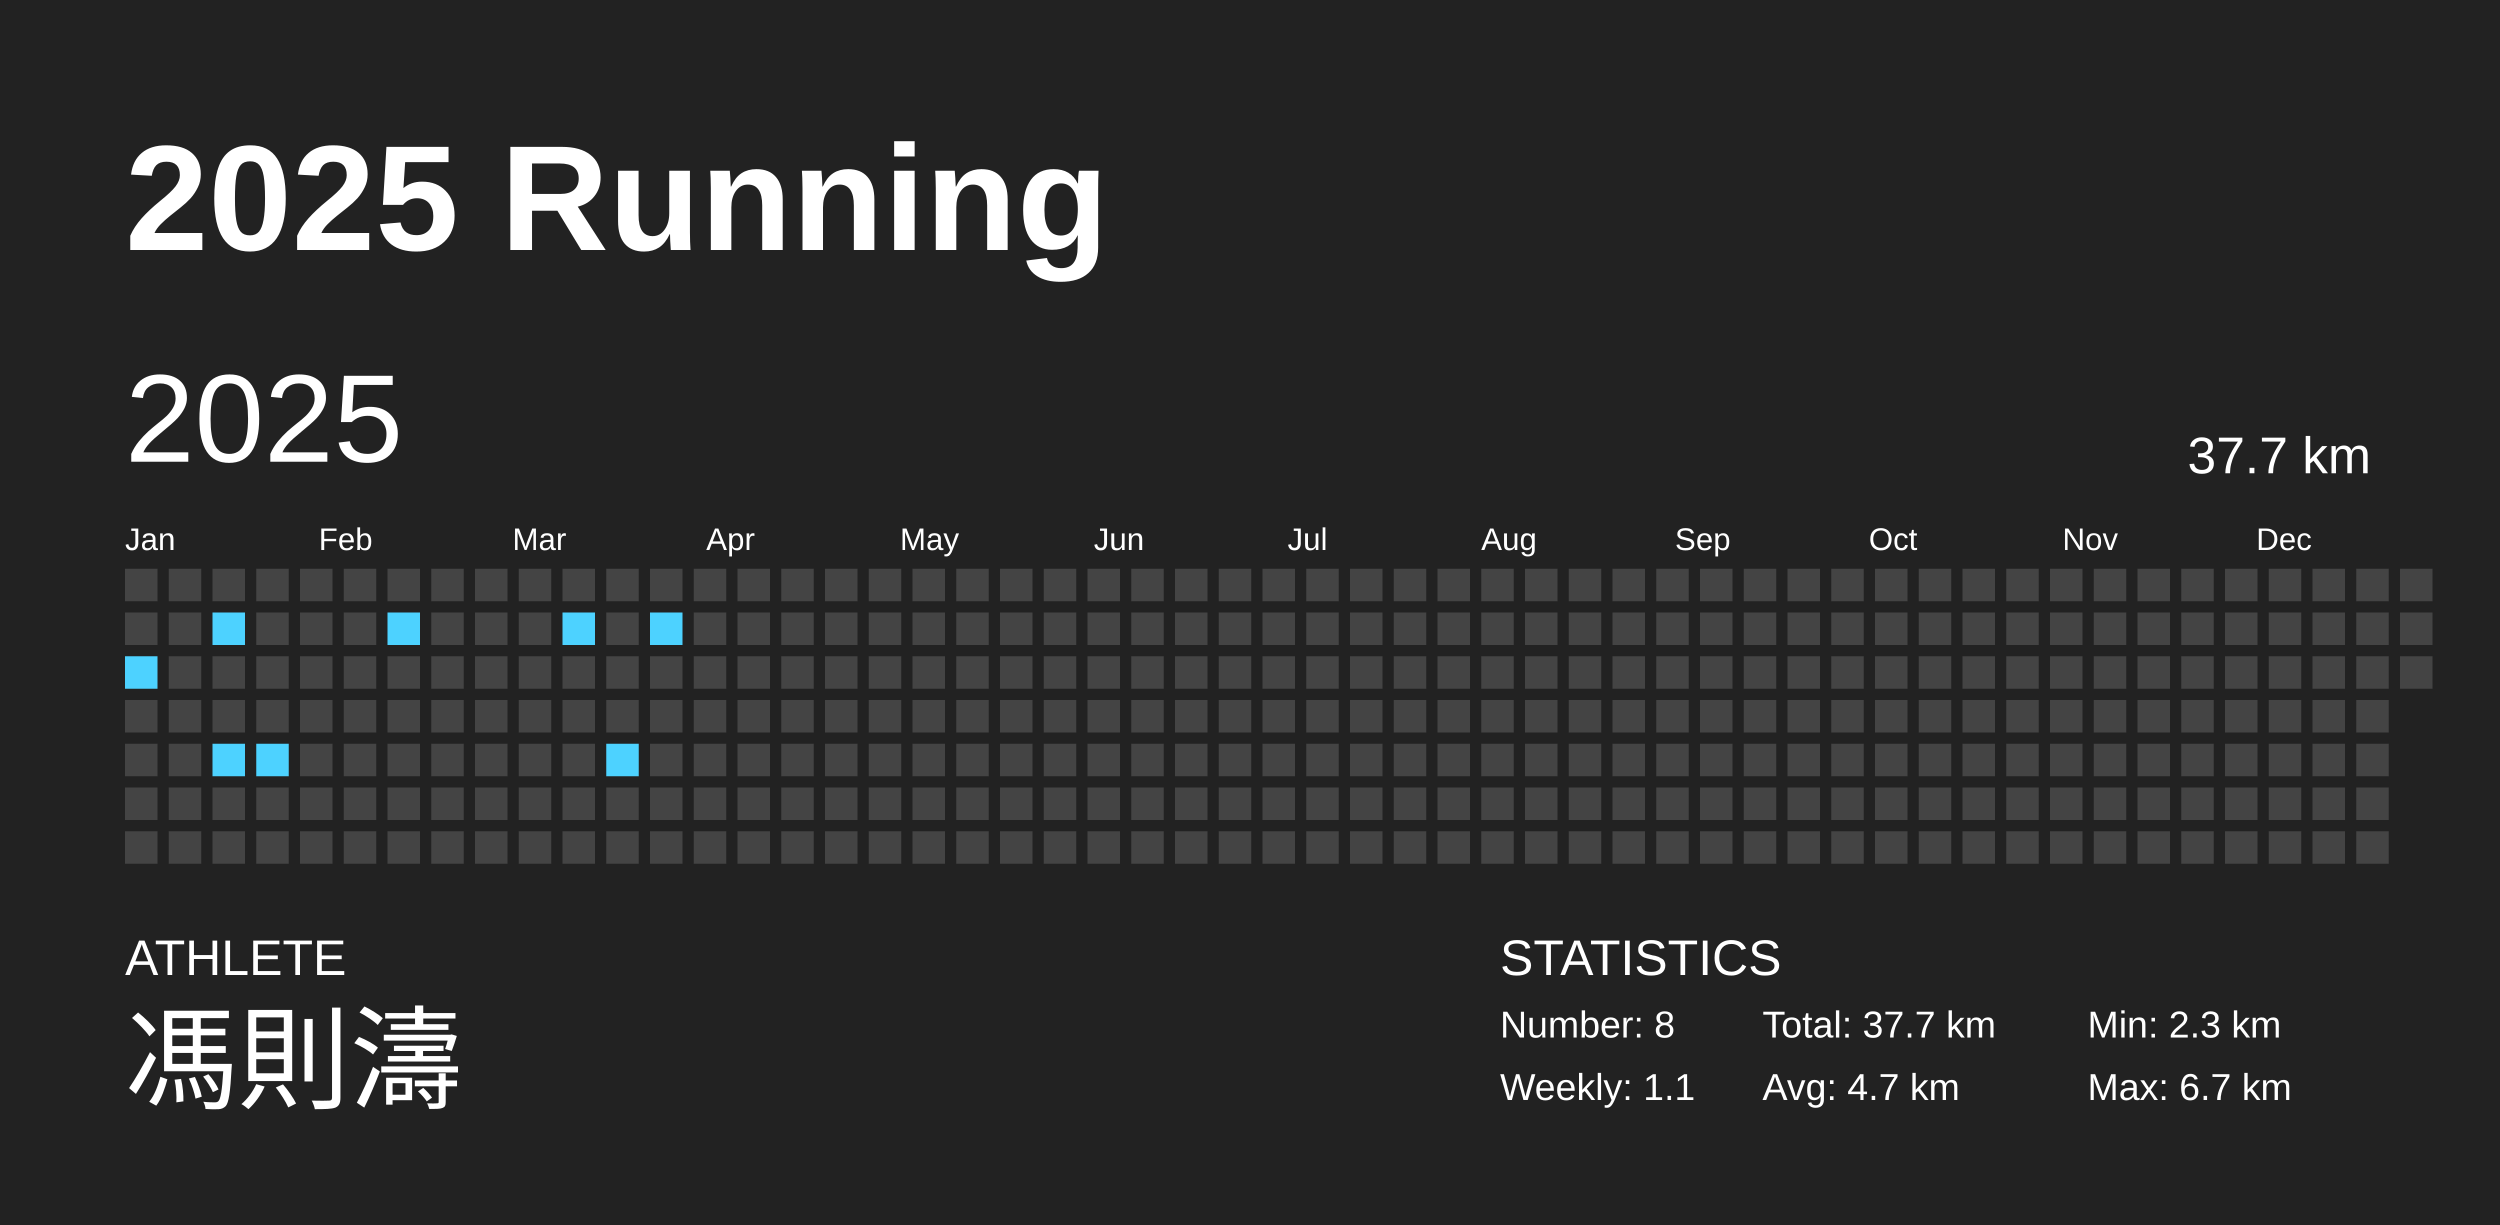
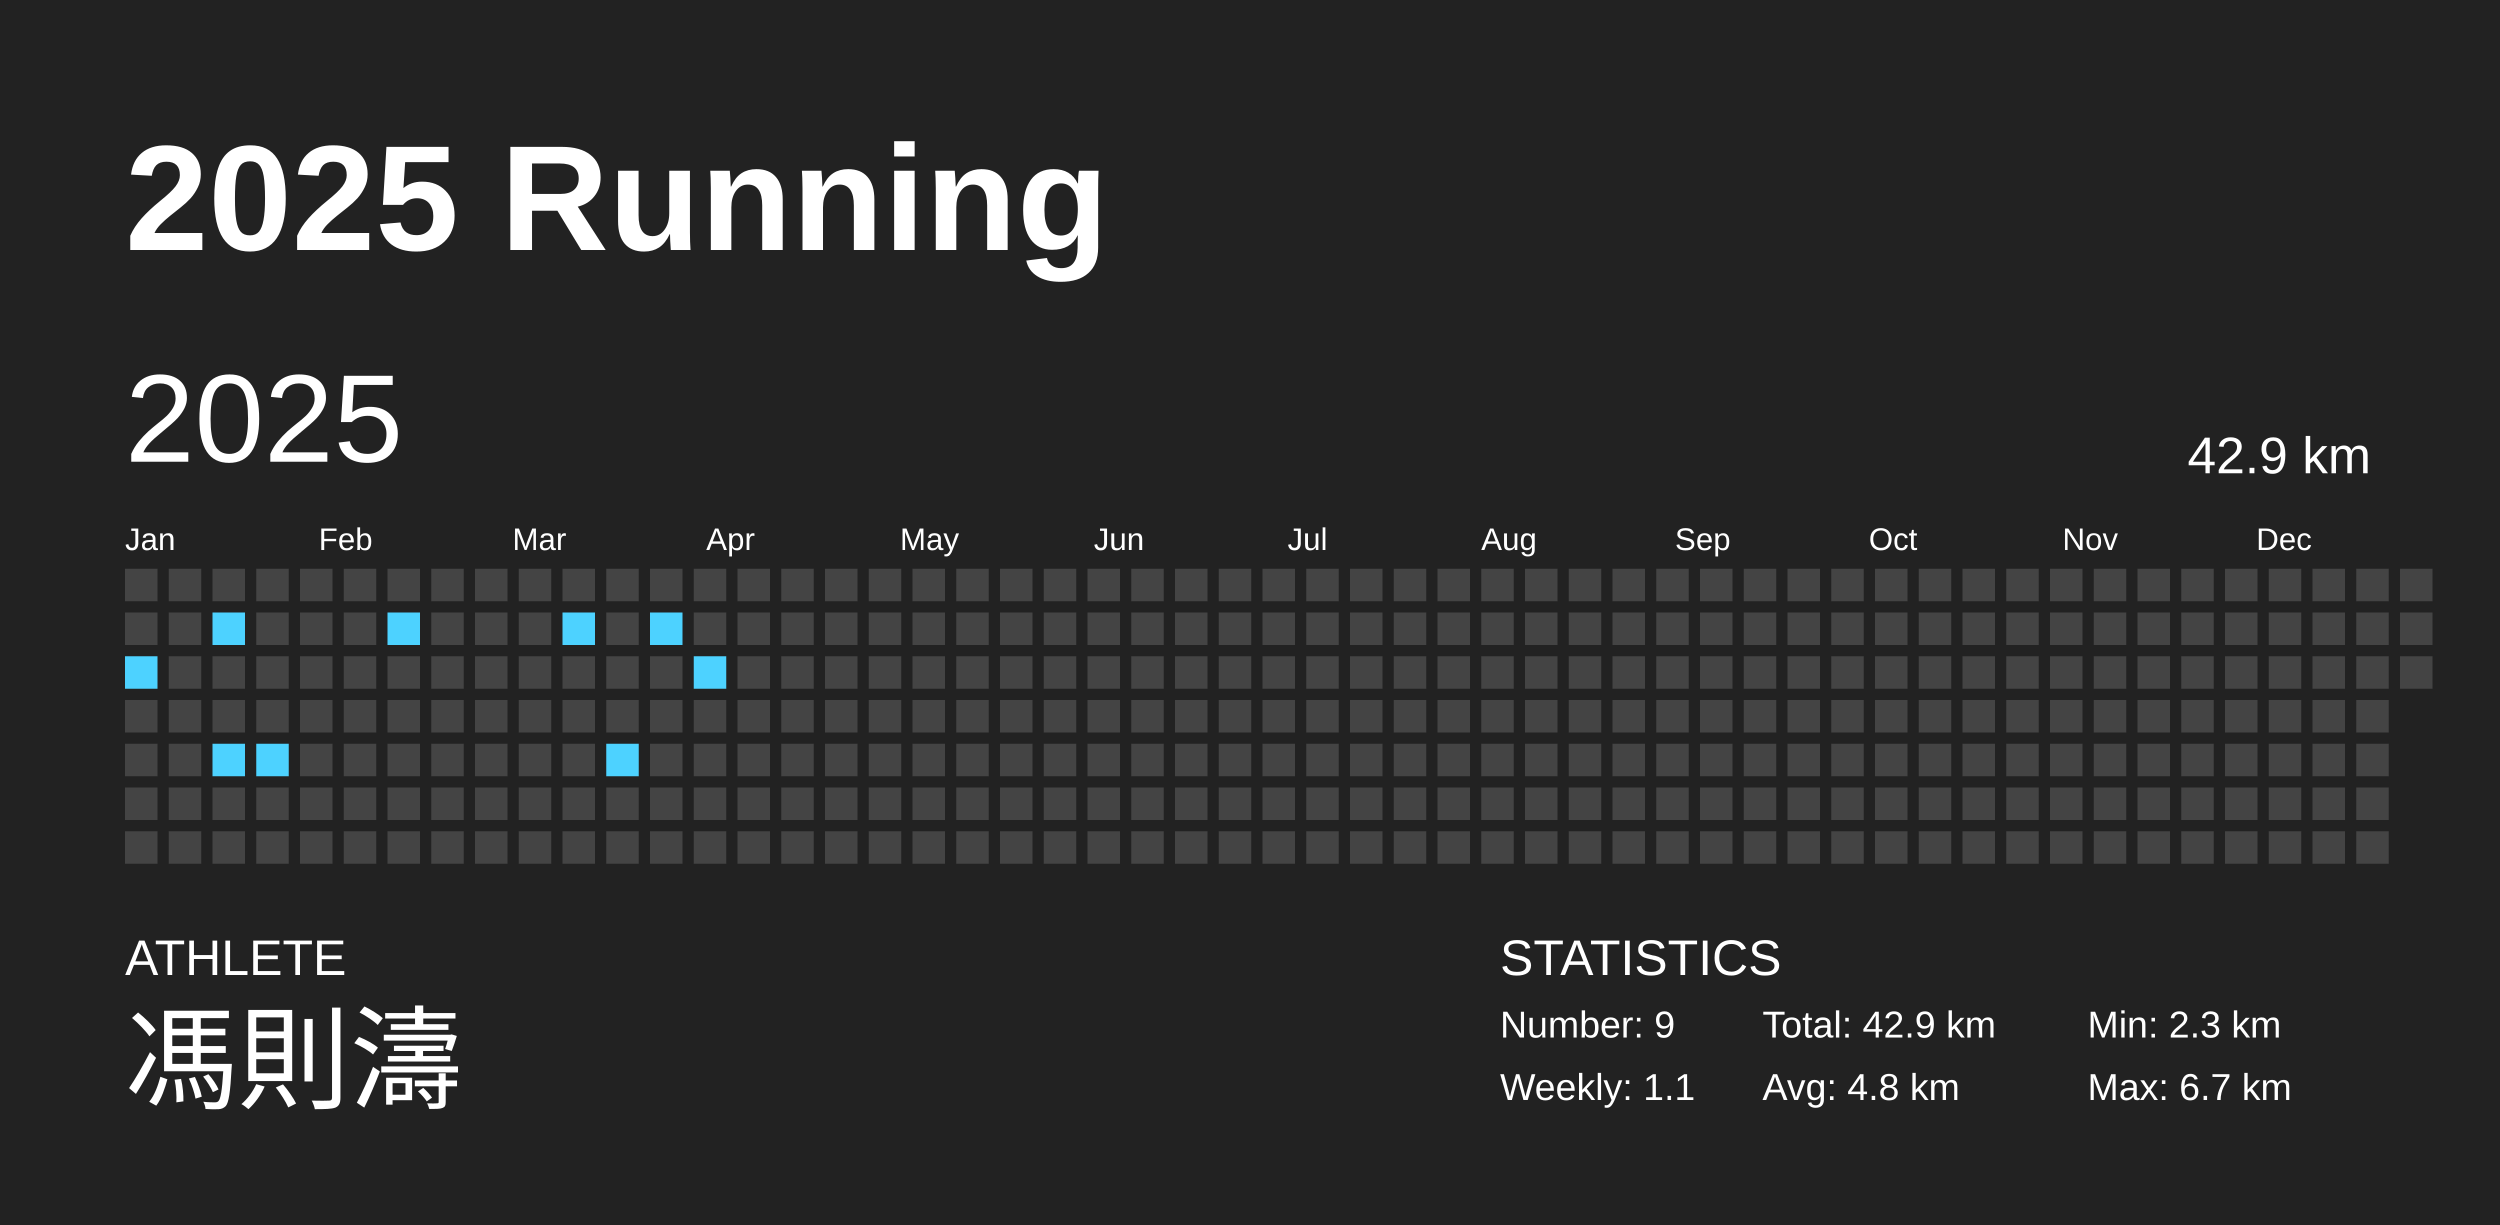
<svg xmlns="http://www.w3.org/2000/svg" baseProfile="full" height="98mm" version="1.1" viewBox="0,0,200,98" width="200mm">
  <defs />
  <rect fill="#222222" height="98" width="200" x="0" y="0" />
  <text fill="#FFFFFF" style="font-size:12px; font-family:Arial; font-weight:bold;" x="10" y="20">2025 Running</text>
  <text fill="#FFFFFF" style="font-size:4px; font-family:Arial" x="10" y="78">ATHLETE</text>
  <text fill="#FFFFFF" style="font-size:9px; font-family:Arial" x="10" y="88">馮則濤</text>
  <text fill="#FFFFFF" style="font-size:4px; font-family:Arial" x="120" y="78">STATISTICS</text>
-   <text fill="#FFFFFF" style="font-size:3px; font-family:Arial" x="120" y="83">Number: 8</text>
+   <text fill="#FFFFFF" style="font-size:3px; font-family:Arial" x="120" y="83">Number: 9</text>
  <text fill="#FFFFFF" style="font-size:3px; font-family:Arial" x="120" y="88">Weekly: 1.1</text>
-   <text fill="#FFFFFF" style="font-size:3px; font-family:Arial" x="141" y="83">Total: 37.7 km</text>
-   <text fill="#FFFFFF" style="font-size:3px; font-family:Arial" x="141" y="88">Avg: 4.7 km</text>
+   <text fill="#FFFFFF" style="font-size:3px; font-family:Arial" x="141" y="83">Total: 42.9 km</text>
+   <text fill="#FFFFFF" style="font-size:3px; font-family:Arial" x="141" y="88">Avg: 4.8 km</text>
  <text fill="#FFFFFF" style="font-size:3px; font-family:Arial" x="167" y="83">Min: 2.3 km</text>
  <text fill="#FFFFFF" style="font-size:3px; font-family:Arial" x="167" y="88">Max: 6.7 km</text>
  <text dominant-baseline="hanging" fill="#FFFFFF" style="font-size:10.0px; font-family:Arial;" x="10" y="30">2025</text>
-   <text dominant-baseline="hanging" fill="#FFFFFF" style="font-size:4.125px; font-family:Arial;" x="175" y="35">37.7 km</text>
+   <text dominant-baseline="hanging" fill="#FFFFFF" style="font-size:4.125px; font-family:Arial;" x="175" y="35">42.9 km</text>
  <text fill="#FFFFFF" style="font-size:2.5px; font-family:Arial" x="10.0" y="44">Jan</text>
  <text fill="#FFFFFF" style="font-size:2.5px; font-family:Arial" x="25.5" y="44">Feb</text>
  <text fill="#FFFFFF" style="font-size:2.5px; font-family:Arial" x="41.0" y="44">Mar</text>
  <text fill="#FFFFFF" style="font-size:2.5px; font-family:Arial" x="56.5" y="44">Apr</text>
  <text fill="#FFFFFF" style="font-size:2.5px; font-family:Arial" x="72.0" y="44">May</text>
  <text fill="#FFFFFF" style="font-size:2.5px; font-family:Arial" x="87.5" y="44">Jun</text>
  <text fill="#FFFFFF" style="font-size:2.5px; font-family:Arial" x="103.0" y="44">Jul</text>
  <text fill="#FFFFFF" style="font-size:2.5px; font-family:Arial" x="118.5" y="44">Aug</text>
  <text fill="#FFFFFF" style="font-size:2.5px; font-family:Arial" x="134.0" y="44">Sep</text>
  <text fill="#FFFFFF" style="font-size:2.5px; font-family:Arial" x="149.5" y="44">Oct</text>
  <text fill="#FFFFFF" style="font-size:2.5px; font-family:Arial" x="165.0" y="44">Nov</text>
  <text fill="#FFFFFF" style="font-size:2.5px; font-family:Arial" x="180.5" y="44">Dec</text>
  <rect fill="#444444" height="2.6" width="2.6" x="10.0" y="45.5" />
  <rect fill="#444444" height="2.6" width="2.6" x="10.0" y="49.0" />
  <rect fill="#4dd2ff" height="2.6" width="2.6" x="10.0" y="52.5" />
  <rect fill="#444444" height="2.6" width="2.6" x="10.0" y="56.0" />
  <rect fill="#444444" height="2.6" width="2.6" x="10.0" y="59.5" />
  <rect fill="#444444" height="2.6" width="2.6" x="10.0" y="63.0" />
  <rect fill="#444444" height="2.6" width="2.6" x="10.0" y="66.5" />
  <rect fill="#444444" height="2.6" width="2.6" x="13.5" y="45.5" />
  <rect fill="#444444" height="2.6" width="2.6" x="13.5" y="49.0" />
  <rect fill="#444444" height="2.6" width="2.6" x="13.5" y="52.5" />
  <rect fill="#444444" height="2.6" width="2.6" x="13.5" y="56.0" />
  <rect fill="#444444" height="2.6" width="2.6" x="13.5" y="59.5" />
  <rect fill="#444444" height="2.6" width="2.6" x="13.5" y="63.0" />
  <rect fill="#444444" height="2.6" width="2.6" x="13.5" y="66.5" />
  <rect fill="#444444" height="2.6" width="2.6" x="17.0" y="45.5" />
  <rect fill="#4dd2ff" height="2.6" width="2.6" x="17.0" y="49.0" />
  <rect fill="#444444" height="2.6" width="2.6" x="17.0" y="52.5" />
  <rect fill="#444444" height="2.6" width="2.6" x="17.0" y="56.0" />
  <rect fill="#4dd2ff" height="2.6" width="2.6" x="17.0" y="59.5" />
  <rect fill="#444444" height="2.6" width="2.6" x="17.0" y="63.0" />
  <rect fill="#444444" height="2.6" width="2.6" x="17.0" y="66.5" />
  <rect fill="#444444" height="2.6" width="2.6" x="20.5" y="45.5" />
  <rect fill="#444444" height="2.6" width="2.6" x="20.5" y="49.0" />
  <rect fill="#444444" height="2.6" width="2.6" x="20.5" y="52.5" />
  <rect fill="#444444" height="2.6" width="2.6" x="20.5" y="56.0" />
  <rect fill="#4dd2ff" height="2.6" width="2.6" x="20.5" y="59.5" />
  <rect fill="#444444" height="2.6" width="2.6" x="20.5" y="63.0" />
  <rect fill="#444444" height="2.6" width="2.6" x="20.5" y="66.5" />
  <rect fill="#444444" height="2.6" width="2.6" x="24.0" y="45.5" />
  <rect fill="#444444" height="2.6" width="2.6" x="24.0" y="49.0" />
  <rect fill="#444444" height="2.6" width="2.6" x="24.0" y="52.5" />
  <rect fill="#444444" height="2.6" width="2.6" x="24.0" y="56.0" />
  <rect fill="#444444" height="2.6" width="2.6" x="24.0" y="59.5" />
  <rect fill="#444444" height="2.6" width="2.6" x="24.0" y="63.0" />
  <rect fill="#444444" height="2.6" width="2.6" x="24.0" y="66.5" />
  <rect fill="#444444" height="2.6" width="2.6" x="27.5" y="45.5" />
  <rect fill="#444444" height="2.6" width="2.6" x="27.5" y="49.0" />
  <rect fill="#444444" height="2.6" width="2.6" x="27.5" y="52.5" />
  <rect fill="#444444" height="2.6" width="2.6" x="27.5" y="56.0" />
  <rect fill="#444444" height="2.6" width="2.6" x="27.5" y="59.5" />
  <rect fill="#444444" height="2.6" width="2.6" x="27.5" y="63.0" />
  <rect fill="#444444" height="2.6" width="2.6" x="27.5" y="66.5" />
  <rect fill="#444444" height="2.6" width="2.6" x="31.0" y="45.5" />
  <rect fill="#4dd2ff" height="2.6" width="2.6" x="31.0" y="49.0" />
  <rect fill="#444444" height="2.6" width="2.6" x="31.0" y="52.5" />
  <rect fill="#444444" height="2.6" width="2.6" x="31.0" y="56.0" />
  <rect fill="#444444" height="2.6" width="2.6" x="31.0" y="59.5" />
  <rect fill="#444444" height="2.6" width="2.6" x="31.0" y="63.0" />
  <rect fill="#444444" height="2.6" width="2.6" x="31.0" y="66.5" />
  <rect fill="#444444" height="2.6" width="2.6" x="34.5" y="45.5" />
  <rect fill="#444444" height="2.6" width="2.6" x="34.5" y="49.0" />
  <rect fill="#444444" height="2.6" width="2.6" x="34.5" y="52.5" />
  <rect fill="#444444" height="2.6" width="2.6" x="34.5" y="56.0" />
  <rect fill="#444444" height="2.6" width="2.6" x="34.5" y="59.5" />
  <rect fill="#444444" height="2.6" width="2.6" x="34.5" y="63.0" />
  <rect fill="#444444" height="2.6" width="2.6" x="34.5" y="66.5" />
  <rect fill="#444444" height="2.6" width="2.6" x="38.0" y="45.5" />
  <rect fill="#444444" height="2.6" width="2.6" x="38.0" y="49.0" />
  <rect fill="#444444" height="2.6" width="2.6" x="38.0" y="52.5" />
  <rect fill="#444444" height="2.6" width="2.6" x="38.0" y="56.0" />
  <rect fill="#444444" height="2.6" width="2.6" x="38.0" y="59.5" />
  <rect fill="#444444" height="2.6" width="2.6" x="38.0" y="63.0" />
  <rect fill="#444444" height="2.6" width="2.6" x="38.0" y="66.5" />
  <rect fill="#444444" height="2.6" width="2.6" x="41.5" y="45.5" />
  <rect fill="#444444" height="2.6" width="2.6" x="41.5" y="49.0" />
  <rect fill="#444444" height="2.6" width="2.6" x="41.5" y="52.5" />
  <rect fill="#444444" height="2.6" width="2.6" x="41.5" y="56.0" />
  <rect fill="#444444" height="2.6" width="2.6" x="41.5" y="59.5" />
  <rect fill="#444444" height="2.6" width="2.6" x="41.5" y="63.0" />
  <rect fill="#444444" height="2.6" width="2.6" x="41.5" y="66.5" />
  <rect fill="#444444" height="2.6" width="2.6" x="45.0" y="45.5" />
  <rect fill="#4dd2ff" height="2.6" width="2.6" x="45.0" y="49.0" />
  <rect fill="#444444" height="2.6" width="2.6" x="45.0" y="52.5" />
  <rect fill="#444444" height="2.6" width="2.6" x="45.0" y="56.0" />
  <rect fill="#444444" height="2.6" width="2.6" x="45.0" y="59.5" />
  <rect fill="#444444" height="2.6" width="2.6" x="45.0" y="63.0" />
  <rect fill="#444444" height="2.6" width="2.6" x="45.0" y="66.5" />
  <rect fill="#444444" height="2.6" width="2.6" x="48.5" y="45.5" />
  <rect fill="#444444" height="2.6" width="2.6" x="48.5" y="49.0" />
  <rect fill="#444444" height="2.6" width="2.6" x="48.5" y="52.5" />
  <rect fill="#444444" height="2.6" width="2.6" x="48.5" y="56.0" />
  <rect fill="#4dd2ff" height="2.6" width="2.6" x="48.5" y="59.5" />
  <rect fill="#444444" height="2.6" width="2.6" x="48.5" y="63.0" />
  <rect fill="#444444" height="2.6" width="2.6" x="48.5" y="66.5" />
  <rect fill="#444444" height="2.6" width="2.6" x="52.0" y="45.5" />
  <rect fill="#4dd2ff" height="2.6" width="2.6" x="52.0" y="49.0" />
  <rect fill="#444444" height="2.6" width="2.6" x="52.0" y="52.5" />
  <rect fill="#444444" height="2.6" width="2.6" x="52.0" y="56.0" />
  <rect fill="#444444" height="2.6" width="2.6" x="52.0" y="59.5" />
  <rect fill="#444444" height="2.6" width="2.6" x="52.0" y="63.0" />
  <rect fill="#444444" height="2.6" width="2.6" x="52.0" y="66.5" />
  <rect fill="#444444" height="2.6" width="2.6" x="55.5" y="45.5" />
  <rect fill="#444444" height="2.6" width="2.6" x="55.5" y="49.0" />
-   <rect fill="#444444" height="2.6" width="2.6" x="55.5" y="52.5" />
+   <rect fill="#4dd2ff" height="2.6" width="2.6" x="55.5" y="52.5" />
  <rect fill="#444444" height="2.6" width="2.6" x="55.5" y="56.0" />
  <rect fill="#444444" height="2.6" width="2.6" x="55.5" y="59.5" />
  <rect fill="#444444" height="2.6" width="2.6" x="55.5" y="63.0" />
  <rect fill="#444444" height="2.6" width="2.6" x="55.5" y="66.5" />
  <rect fill="#444444" height="2.6" width="2.6" x="59.0" y="45.5" />
  <rect fill="#444444" height="2.6" width="2.6" x="59.0" y="49.0" />
  <rect fill="#444444" height="2.6" width="2.6" x="59.0" y="52.5" />
  <rect fill="#444444" height="2.6" width="2.6" x="59.0" y="56.0" />
  <rect fill="#444444" height="2.6" width="2.6" x="59.0" y="59.5" />
  <rect fill="#444444" height="2.6" width="2.6" x="59.0" y="63.0" />
  <rect fill="#444444" height="2.6" width="2.6" x="59.0" y="66.5" />
  <rect fill="#444444" height="2.6" width="2.6" x="62.5" y="45.5" />
  <rect fill="#444444" height="2.6" width="2.6" x="62.5" y="49.0" />
  <rect fill="#444444" height="2.6" width="2.6" x="62.5" y="52.5" />
  <rect fill="#444444" height="2.6" width="2.6" x="62.5" y="56.0" />
  <rect fill="#444444" height="2.6" width="2.6" x="62.5" y="59.5" />
  <rect fill="#444444" height="2.6" width="2.6" x="62.5" y="63.0" />
  <rect fill="#444444" height="2.6" width="2.6" x="62.5" y="66.5" />
  <rect fill="#444444" height="2.6" width="2.6" x="66.0" y="45.5" />
  <rect fill="#444444" height="2.6" width="2.6" x="66.0" y="49.0" />
  <rect fill="#444444" height="2.6" width="2.6" x="66.0" y="52.5" />
  <rect fill="#444444" height="2.6" width="2.6" x="66.0" y="56.0" />
  <rect fill="#444444" height="2.6" width="2.6" x="66.0" y="59.5" />
  <rect fill="#444444" height="2.6" width="2.6" x="66.0" y="63.0" />
  <rect fill="#444444" height="2.6" width="2.6" x="66.0" y="66.5" />
  <rect fill="#444444" height="2.6" width="2.6" x="69.5" y="45.5" />
  <rect fill="#444444" height="2.6" width="2.6" x="69.5" y="49.0" />
  <rect fill="#444444" height="2.6" width="2.6" x="69.5" y="52.5" />
  <rect fill="#444444" height="2.6" width="2.6" x="69.5" y="56.0" />
  <rect fill="#444444" height="2.6" width="2.6" x="69.5" y="59.5" />
  <rect fill="#444444" height="2.6" width="2.6" x="69.5" y="63.0" />
  <rect fill="#444444" height="2.6" width="2.6" x="69.5" y="66.5" />
  <rect fill="#444444" height="2.6" width="2.6" x="73.0" y="45.5" />
  <rect fill="#444444" height="2.6" width="2.6" x="73.0" y="49.0" />
  <rect fill="#444444" height="2.6" width="2.6" x="73.0" y="52.5" />
  <rect fill="#444444" height="2.6" width="2.6" x="73.0" y="56.0" />
  <rect fill="#444444" height="2.6" width="2.6" x="73.0" y="59.5" />
  <rect fill="#444444" height="2.6" width="2.6" x="73.0" y="63.0" />
  <rect fill="#444444" height="2.6" width="2.6" x="73.0" y="66.5" />
  <rect fill="#444444" height="2.6" width="2.6" x="76.5" y="45.5" />
  <rect fill="#444444" height="2.6" width="2.6" x="76.5" y="49.0" />
  <rect fill="#444444" height="2.6" width="2.6" x="76.5" y="52.5" />
  <rect fill="#444444" height="2.6" width="2.6" x="76.5" y="56.0" />
  <rect fill="#444444" height="2.6" width="2.6" x="76.5" y="59.5" />
  <rect fill="#444444" height="2.6" width="2.6" x="76.5" y="63.0" />
  <rect fill="#444444" height="2.6" width="2.6" x="76.5" y="66.5" />
  <rect fill="#444444" height="2.6" width="2.6" x="80.0" y="45.5" />
  <rect fill="#444444" height="2.6" width="2.6" x="80.0" y="49.0" />
  <rect fill="#444444" height="2.6" width="2.6" x="80.0" y="52.5" />
  <rect fill="#444444" height="2.6" width="2.6" x="80.0" y="56.0" />
  <rect fill="#444444" height="2.6" width="2.6" x="80.0" y="59.5" />
  <rect fill="#444444" height="2.6" width="2.6" x="80.0" y="63.0" />
  <rect fill="#444444" height="2.6" width="2.6" x="80.0" y="66.5" />
  <rect fill="#444444" height="2.6" width="2.6" x="83.5" y="45.5" />
  <rect fill="#444444" height="2.6" width="2.6" x="83.5" y="49.0" />
  <rect fill="#444444" height="2.6" width="2.6" x="83.5" y="52.5" />
  <rect fill="#444444" height="2.6" width="2.6" x="83.5" y="56.0" />
  <rect fill="#444444" height="2.6" width="2.6" x="83.5" y="59.5" />
  <rect fill="#444444" height="2.6" width="2.6" x="83.5" y="63.0" />
  <rect fill="#444444" height="2.6" width="2.6" x="83.5" y="66.5" />
  <rect fill="#444444" height="2.6" width="2.6" x="87.0" y="45.5" />
  <rect fill="#444444" height="2.6" width="2.6" x="87.0" y="49.0" />
  <rect fill="#444444" height="2.6" width="2.6" x="87.0" y="52.5" />
  <rect fill="#444444" height="2.6" width="2.6" x="87.0" y="56.0" />
  <rect fill="#444444" height="2.6" width="2.6" x="87.0" y="59.5" />
  <rect fill="#444444" height="2.6" width="2.6" x="87.0" y="63.0" />
  <rect fill="#444444" height="2.6" width="2.6" x="87.0" y="66.5" />
  <rect fill="#444444" height="2.6" width="2.6" x="90.5" y="45.5" />
  <rect fill="#444444" height="2.6" width="2.6" x="90.5" y="49.0" />
  <rect fill="#444444" height="2.6" width="2.6" x="90.5" y="52.5" />
  <rect fill="#444444" height="2.6" width="2.6" x="90.5" y="56.0" />
  <rect fill="#444444" height="2.6" width="2.6" x="90.5" y="59.5" />
  <rect fill="#444444" height="2.6" width="2.6" x="90.5" y="63.0" />
  <rect fill="#444444" height="2.6" width="2.6" x="90.5" y="66.5" />
  <rect fill="#444444" height="2.6" width="2.6" x="94.0" y="45.5" />
  <rect fill="#444444" height="2.6" width="2.6" x="94.0" y="49.0" />
  <rect fill="#444444" height="2.6" width="2.6" x="94.0" y="52.5" />
  <rect fill="#444444" height="2.6" width="2.6" x="94.0" y="56.0" />
  <rect fill="#444444" height="2.6" width="2.6" x="94.0" y="59.5" />
  <rect fill="#444444" height="2.6" width="2.6" x="94.0" y="63.0" />
  <rect fill="#444444" height="2.6" width="2.6" x="94.0" y="66.5" />
  <rect fill="#444444" height="2.6" width="2.6" x="97.5" y="45.5" />
  <rect fill="#444444" height="2.6" width="2.6" x="97.5" y="49.0" />
  <rect fill="#444444" height="2.6" width="2.6" x="97.5" y="52.5" />
  <rect fill="#444444" height="2.6" width="2.6" x="97.5" y="56.0" />
  <rect fill="#444444" height="2.6" width="2.6" x="97.5" y="59.5" />
  <rect fill="#444444" height="2.6" width="2.6" x="97.5" y="63.0" />
  <rect fill="#444444" height="2.6" width="2.6" x="97.5" y="66.5" />
  <rect fill="#444444" height="2.6" width="2.6" x="101.0" y="45.5" />
  <rect fill="#444444" height="2.6" width="2.6" x="101.0" y="49.0" />
  <rect fill="#444444" height="2.6" width="2.6" x="101.0" y="52.5" />
  <rect fill="#444444" height="2.6" width="2.6" x="101.0" y="56.0" />
  <rect fill="#444444" height="2.6" width="2.6" x="101.0" y="59.5" />
  <rect fill="#444444" height="2.6" width="2.6" x="101.0" y="63.0" />
  <rect fill="#444444" height="2.6" width="2.6" x="101.0" y="66.5" />
  <rect fill="#444444" height="2.6" width="2.6" x="104.5" y="45.5" />
  <rect fill="#444444" height="2.6" width="2.6" x="104.5" y="49.0" />
  <rect fill="#444444" height="2.6" width="2.6" x="104.5" y="52.5" />
  <rect fill="#444444" height="2.6" width="2.6" x="104.5" y="56.0" />
  <rect fill="#444444" height="2.6" width="2.6" x="104.5" y="59.5" />
  <rect fill="#444444" height="2.6" width="2.6" x="104.5" y="63.0" />
  <rect fill="#444444" height="2.6" width="2.6" x="104.5" y="66.5" />
  <rect fill="#444444" height="2.6" width="2.6" x="108.0" y="45.5" />
  <rect fill="#444444" height="2.6" width="2.6" x="108.0" y="49.0" />
  <rect fill="#444444" height="2.6" width="2.6" x="108.0" y="52.5" />
  <rect fill="#444444" height="2.6" width="2.6" x="108.0" y="56.0" />
  <rect fill="#444444" height="2.6" width="2.6" x="108.0" y="59.5" />
  <rect fill="#444444" height="2.6" width="2.6" x="108.0" y="63.0" />
  <rect fill="#444444" height="2.6" width="2.6" x="108.0" y="66.5" />
  <rect fill="#444444" height="2.6" width="2.6" x="111.5" y="45.5" />
  <rect fill="#444444" height="2.6" width="2.6" x="111.5" y="49.0" />
  <rect fill="#444444" height="2.6" width="2.6" x="111.5" y="52.5" />
  <rect fill="#444444" height="2.6" width="2.6" x="111.5" y="56.0" />
  <rect fill="#444444" height="2.6" width="2.6" x="111.5" y="59.5" />
  <rect fill="#444444" height="2.6" width="2.6" x="111.5" y="63.0" />
  <rect fill="#444444" height="2.6" width="2.6" x="111.5" y="66.5" />
  <rect fill="#444444" height="2.6" width="2.6" x="115.0" y="45.5" />
  <rect fill="#444444" height="2.6" width="2.6" x="115.0" y="49.0" />
  <rect fill="#444444" height="2.6" width="2.6" x="115.0" y="52.5" />
  <rect fill="#444444" height="2.6" width="2.6" x="115.0" y="56.0" />
  <rect fill="#444444" height="2.6" width="2.6" x="115.0" y="59.5" />
  <rect fill="#444444" height="2.6" width="2.6" x="115.0" y="63.0" />
  <rect fill="#444444" height="2.6" width="2.6" x="115.0" y="66.5" />
  <rect fill="#444444" height="2.6" width="2.6" x="118.5" y="45.5" />
  <rect fill="#444444" height="2.6" width="2.6" x="118.5" y="49.0" />
  <rect fill="#444444" height="2.6" width="2.6" x="118.5" y="52.5" />
  <rect fill="#444444" height="2.6" width="2.6" x="118.5" y="56.0" />
  <rect fill="#444444" height="2.6" width="2.6" x="118.5" y="59.5" />
  <rect fill="#444444" height="2.6" width="2.6" x="118.5" y="63.0" />
  <rect fill="#444444" height="2.6" width="2.6" x="118.5" y="66.5" />
  <rect fill="#444444" height="2.6" width="2.6" x="122.0" y="45.5" />
  <rect fill="#444444" height="2.6" width="2.6" x="122.0" y="49.0" />
  <rect fill="#444444" height="2.6" width="2.6" x="122.0" y="52.5" />
  <rect fill="#444444" height="2.6" width="2.6" x="122.0" y="56.0" />
  <rect fill="#444444" height="2.6" width="2.6" x="122.0" y="59.5" />
  <rect fill="#444444" height="2.6" width="2.6" x="122.0" y="63.0" />
  <rect fill="#444444" height="2.6" width="2.6" x="122.0" y="66.5" />
  <rect fill="#444444" height="2.6" width="2.6" x="125.5" y="45.5" />
  <rect fill="#444444" height="2.6" width="2.6" x="125.5" y="49.0" />
  <rect fill="#444444" height="2.6" width="2.6" x="125.5" y="52.5" />
  <rect fill="#444444" height="2.6" width="2.6" x="125.5" y="56.0" />
  <rect fill="#444444" height="2.6" width="2.6" x="125.5" y="59.5" />
  <rect fill="#444444" height="2.6" width="2.6" x="125.5" y="63.0" />
  <rect fill="#444444" height="2.6" width="2.6" x="125.5" y="66.5" />
  <rect fill="#444444" height="2.6" width="2.6" x="129.0" y="45.5" />
  <rect fill="#444444" height="2.6" width="2.6" x="129.0" y="49.0" />
  <rect fill="#444444" height="2.6" width="2.6" x="129.0" y="52.5" />
  <rect fill="#444444" height="2.6" width="2.6" x="129.0" y="56.0" />
  <rect fill="#444444" height="2.6" width="2.6" x="129.0" y="59.5" />
  <rect fill="#444444" height="2.6" width="2.6" x="129.0" y="63.0" />
  <rect fill="#444444" height="2.6" width="2.6" x="129.0" y="66.5" />
  <rect fill="#444444" height="2.6" width="2.6" x="132.5" y="45.5" />
  <rect fill="#444444" height="2.6" width="2.6" x="132.5" y="49.0" />
  <rect fill="#444444" height="2.6" width="2.6" x="132.5" y="52.5" />
  <rect fill="#444444" height="2.6" width="2.6" x="132.5" y="56.0" />
  <rect fill="#444444" height="2.6" width="2.6" x="132.5" y="59.5" />
  <rect fill="#444444" height="2.6" width="2.6" x="132.5" y="63.0" />
  <rect fill="#444444" height="2.6" width="2.6" x="132.5" y="66.5" />
  <rect fill="#444444" height="2.6" width="2.6" x="136.0" y="45.5" />
  <rect fill="#444444" height="2.6" width="2.6" x="136.0" y="49.0" />
  <rect fill="#444444" height="2.6" width="2.6" x="136.0" y="52.5" />
  <rect fill="#444444" height="2.6" width="2.6" x="136.0" y="56.0" />
  <rect fill="#444444" height="2.6" width="2.6" x="136.0" y="59.5" />
  <rect fill="#444444" height="2.6" width="2.6" x="136.0" y="63.0" />
  <rect fill="#444444" height="2.6" width="2.6" x="136.0" y="66.5" />
  <rect fill="#444444" height="2.6" width="2.6" x="139.5" y="45.5" />
  <rect fill="#444444" height="2.6" width="2.6" x="139.5" y="49.0" />
  <rect fill="#444444" height="2.6" width="2.6" x="139.5" y="52.5" />
  <rect fill="#444444" height="2.6" width="2.6" x="139.5" y="56.0" />
  <rect fill="#444444" height="2.6" width="2.6" x="139.5" y="59.5" />
  <rect fill="#444444" height="2.6" width="2.6" x="139.5" y="63.0" />
  <rect fill="#444444" height="2.6" width="2.6" x="139.5" y="66.5" />
  <rect fill="#444444" height="2.6" width="2.6" x="143.0" y="45.5" />
  <rect fill="#444444" height="2.6" width="2.6" x="143.0" y="49.0" />
  <rect fill="#444444" height="2.6" width="2.6" x="143.0" y="52.5" />
  <rect fill="#444444" height="2.6" width="2.6" x="143.0" y="56.0" />
  <rect fill="#444444" height="2.6" width="2.6" x="143.0" y="59.5" />
  <rect fill="#444444" height="2.6" width="2.6" x="143.0" y="63.0" />
  <rect fill="#444444" height="2.6" width="2.6" x="143.0" y="66.5" />
  <rect fill="#444444" height="2.6" width="2.6" x="146.5" y="45.5" />
  <rect fill="#444444" height="2.6" width="2.6" x="146.5" y="49.0" />
  <rect fill="#444444" height="2.6" width="2.6" x="146.5" y="52.5" />
  <rect fill="#444444" height="2.6" width="2.6" x="146.5" y="56.0" />
  <rect fill="#444444" height="2.6" width="2.6" x="146.5" y="59.5" />
  <rect fill="#444444" height="2.6" width="2.6" x="146.5" y="63.0" />
  <rect fill="#444444" height="2.6" width="2.6" x="146.5" y="66.5" />
  <rect fill="#444444" height="2.6" width="2.6" x="150.0" y="45.5" />
  <rect fill="#444444" height="2.6" width="2.6" x="150.0" y="49.0" />
  <rect fill="#444444" height="2.6" width="2.6" x="150.0" y="52.5" />
  <rect fill="#444444" height="2.6" width="2.6" x="150.0" y="56.0" />
  <rect fill="#444444" height="2.6" width="2.6" x="150.0" y="59.5" />
  <rect fill="#444444" height="2.6" width="2.6" x="150.0" y="63.0" />
  <rect fill="#444444" height="2.6" width="2.6" x="150.0" y="66.5" />
  <rect fill="#444444" height="2.6" width="2.6" x="153.5" y="45.5" />
  <rect fill="#444444" height="2.6" width="2.6" x="153.5" y="49.0" />
  <rect fill="#444444" height="2.6" width="2.6" x="153.5" y="52.5" />
  <rect fill="#444444" height="2.6" width="2.6" x="153.5" y="56.0" />
  <rect fill="#444444" height="2.6" width="2.6" x="153.5" y="59.5" />
  <rect fill="#444444" height="2.6" width="2.6" x="153.5" y="63.0" />
  <rect fill="#444444" height="2.6" width="2.6" x="153.5" y="66.5" />
  <rect fill="#444444" height="2.6" width="2.6" x="157.0" y="45.5" />
  <rect fill="#444444" height="2.6" width="2.6" x="157.0" y="49.0" />
  <rect fill="#444444" height="2.6" width="2.6" x="157.0" y="52.5" />
  <rect fill="#444444" height="2.6" width="2.6" x="157.0" y="56.0" />
  <rect fill="#444444" height="2.6" width="2.6" x="157.0" y="59.5" />
  <rect fill="#444444" height="2.6" width="2.6" x="157.0" y="63.0" />
  <rect fill="#444444" height="2.6" width="2.6" x="157.0" y="66.5" />
  <rect fill="#444444" height="2.6" width="2.6" x="160.5" y="45.5" />
  <rect fill="#444444" height="2.6" width="2.6" x="160.5" y="49.0" />
  <rect fill="#444444" height="2.6" width="2.6" x="160.5" y="52.5" />
  <rect fill="#444444" height="2.6" width="2.6" x="160.5" y="56.0" />
  <rect fill="#444444" height="2.6" width="2.6" x="160.5" y="59.5" />
  <rect fill="#444444" height="2.6" width="2.6" x="160.5" y="63.0" />
  <rect fill="#444444" height="2.6" width="2.6" x="160.5" y="66.5" />
  <rect fill="#444444" height="2.6" width="2.6" x="164.0" y="45.5" />
  <rect fill="#444444" height="2.6" width="2.6" x="164.0" y="49.0" />
  <rect fill="#444444" height="2.6" width="2.6" x="164.0" y="52.5" />
  <rect fill="#444444" height="2.6" width="2.6" x="164.0" y="56.0" />
  <rect fill="#444444" height="2.6" width="2.6" x="164.0" y="59.5" />
  <rect fill="#444444" height="2.6" width="2.6" x="164.0" y="63.0" />
  <rect fill="#444444" height="2.6" width="2.6" x="164.0" y="66.5" />
  <rect fill="#444444" height="2.6" width="2.6" x="167.5" y="45.5" />
  <rect fill="#444444" height="2.6" width="2.6" x="167.5" y="49.0" />
  <rect fill="#444444" height="2.6" width="2.6" x="167.5" y="52.5" />
  <rect fill="#444444" height="2.6" width="2.6" x="167.5" y="56.0" />
  <rect fill="#444444" height="2.6" width="2.6" x="167.5" y="59.5" />
  <rect fill="#444444" height="2.6" width="2.6" x="167.5" y="63.0" />
  <rect fill="#444444" height="2.6" width="2.6" x="167.5" y="66.5" />
  <rect fill="#444444" height="2.6" width="2.6" x="171.0" y="45.5" />
  <rect fill="#444444" height="2.6" width="2.6" x="171.0" y="49.0" />
  <rect fill="#444444" height="2.6" width="2.6" x="171.0" y="52.5" />
  <rect fill="#444444" height="2.6" width="2.6" x="171.0" y="56.0" />
  <rect fill="#444444" height="2.6" width="2.6" x="171.0" y="59.5" />
  <rect fill="#444444" height="2.6" width="2.6" x="171.0" y="63.0" />
  <rect fill="#444444" height="2.6" width="2.6" x="171.0" y="66.5" />
  <rect fill="#444444" height="2.6" width="2.6" x="174.5" y="45.5" />
  <rect fill="#444444" height="2.6" width="2.6" x="174.5" y="49.0" />
  <rect fill="#444444" height="2.6" width="2.6" x="174.5" y="52.5" />
  <rect fill="#444444" height="2.6" width="2.6" x="174.5" y="56.0" />
  <rect fill="#444444" height="2.6" width="2.6" x="174.5" y="59.5" />
  <rect fill="#444444" height="2.6" width="2.6" x="174.5" y="63.0" />
  <rect fill="#444444" height="2.6" width="2.6" x="174.5" y="66.5" />
  <rect fill="#444444" height="2.6" width="2.6" x="178.0" y="45.5" />
  <rect fill="#444444" height="2.6" width="2.6" x="178.0" y="49.0" />
  <rect fill="#444444" height="2.6" width="2.6" x="178.0" y="52.5" />
  <rect fill="#444444" height="2.6" width="2.6" x="178.0" y="56.0" />
  <rect fill="#444444" height="2.6" width="2.6" x="178.0" y="59.5" />
  <rect fill="#444444" height="2.6" width="2.6" x="178.0" y="63.0" />
  <rect fill="#444444" height="2.6" width="2.6" x="178.0" y="66.5" />
  <rect fill="#444444" height="2.6" width="2.6" x="181.5" y="45.5" />
  <rect fill="#444444" height="2.6" width="2.6" x="181.5" y="49.0" />
  <rect fill="#444444" height="2.6" width="2.6" x="181.5" y="52.5" />
  <rect fill="#444444" height="2.6" width="2.6" x="181.5" y="56.0" />
  <rect fill="#444444" height="2.6" width="2.6" x="181.5" y="59.5" />
  <rect fill="#444444" height="2.6" width="2.6" x="181.5" y="63.0" />
  <rect fill="#444444" height="2.6" width="2.6" x="181.5" y="66.5" />
  <rect fill="#444444" height="2.6" width="2.6" x="185.0" y="45.5" />
  <rect fill="#444444" height="2.6" width="2.6" x="185.0" y="49.0" />
  <rect fill="#444444" height="2.6" width="2.6" x="185.0" y="52.5" />
  <rect fill="#444444" height="2.6" width="2.6" x="185.0" y="56.0" />
  <rect fill="#444444" height="2.6" width="2.6" x="185.0" y="59.5" />
  <rect fill="#444444" height="2.6" width="2.6" x="185.0" y="63.0" />
  <rect fill="#444444" height="2.6" width="2.6" x="185.0" y="66.5" />
  <rect fill="#444444" height="2.6" width="2.6" x="188.5" y="45.5" />
  <rect fill="#444444" height="2.6" width="2.6" x="188.5" y="49.0" />
  <rect fill="#444444" height="2.6" width="2.6" x="188.5" y="52.5" />
  <rect fill="#444444" height="2.6" width="2.6" x="188.5" y="56.0" />
  <rect fill="#444444" height="2.6" width="2.6" x="188.5" y="59.5" />
  <rect fill="#444444" height="2.6" width="2.6" x="188.5" y="63.0" />
  <rect fill="#444444" height="2.6" width="2.6" x="188.5" y="66.5" />
  <rect fill="#444444" height="2.6" width="2.6" x="192.0" y="45.5" />
  <rect fill="#444444" height="2.6" width="2.6" x="192.0" y="49.0" />
  <rect fill="#444444" height="2.6" width="2.6" x="192.0" y="52.5" />
</svg>
